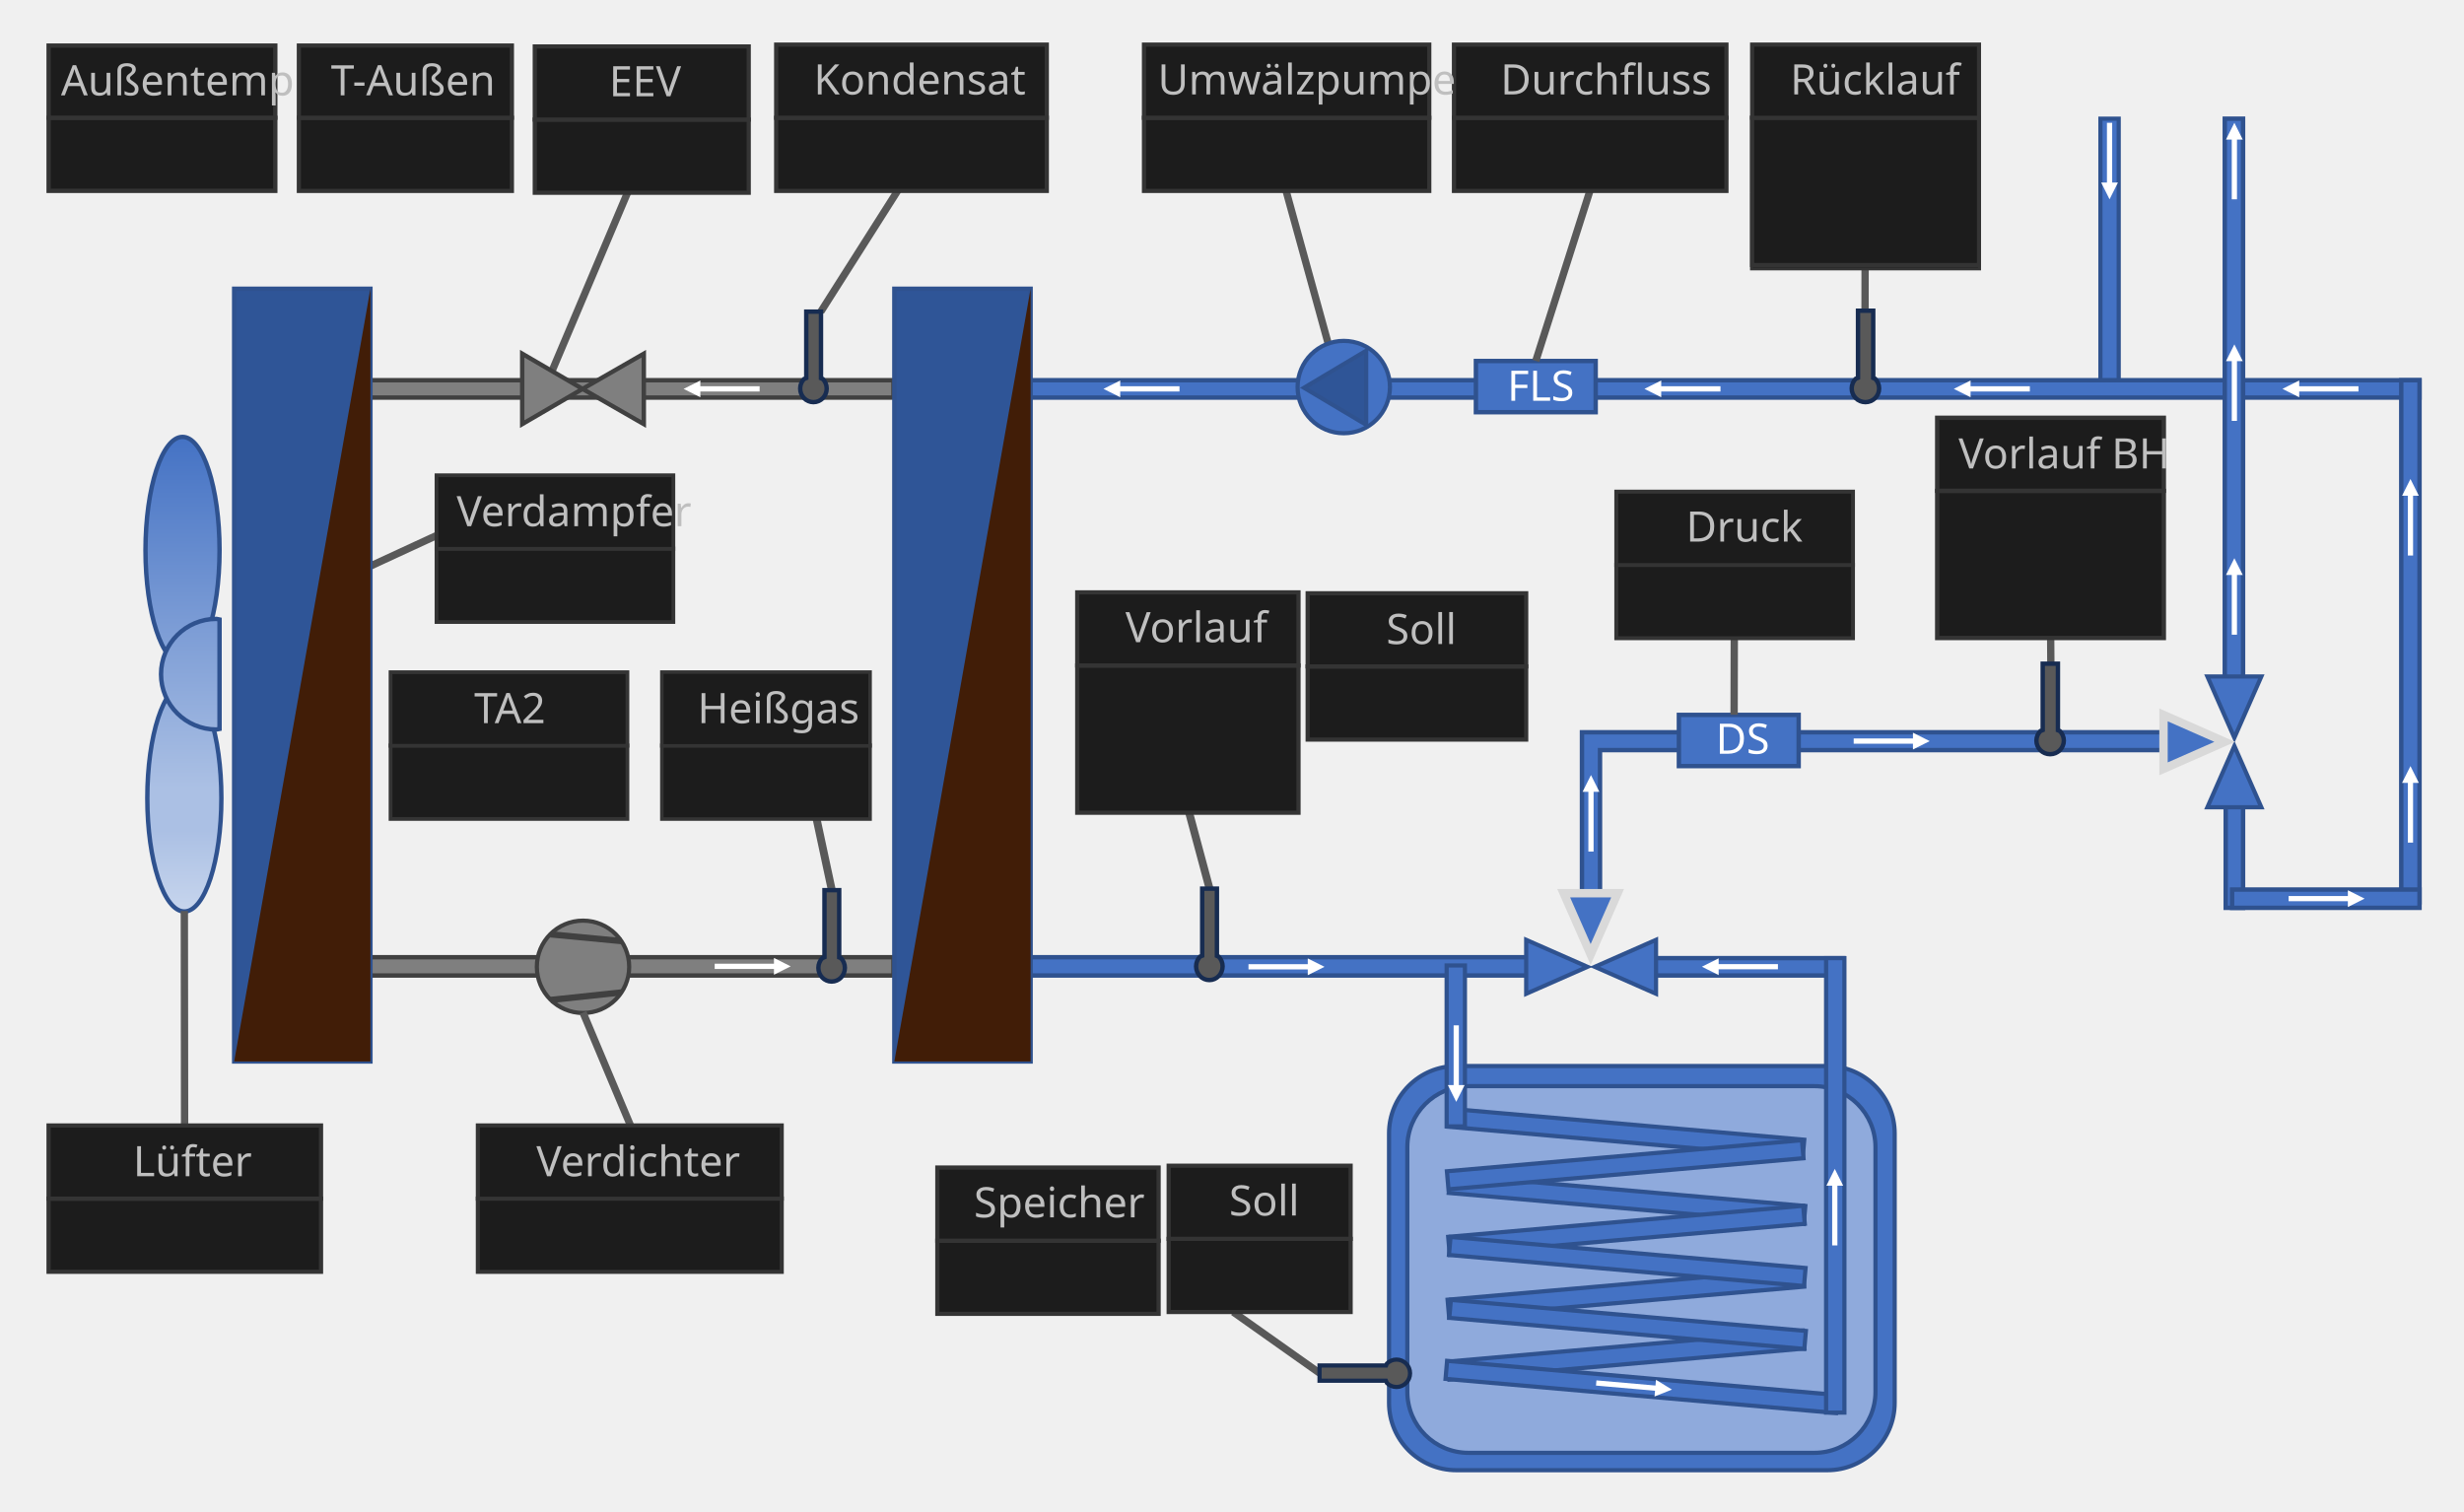
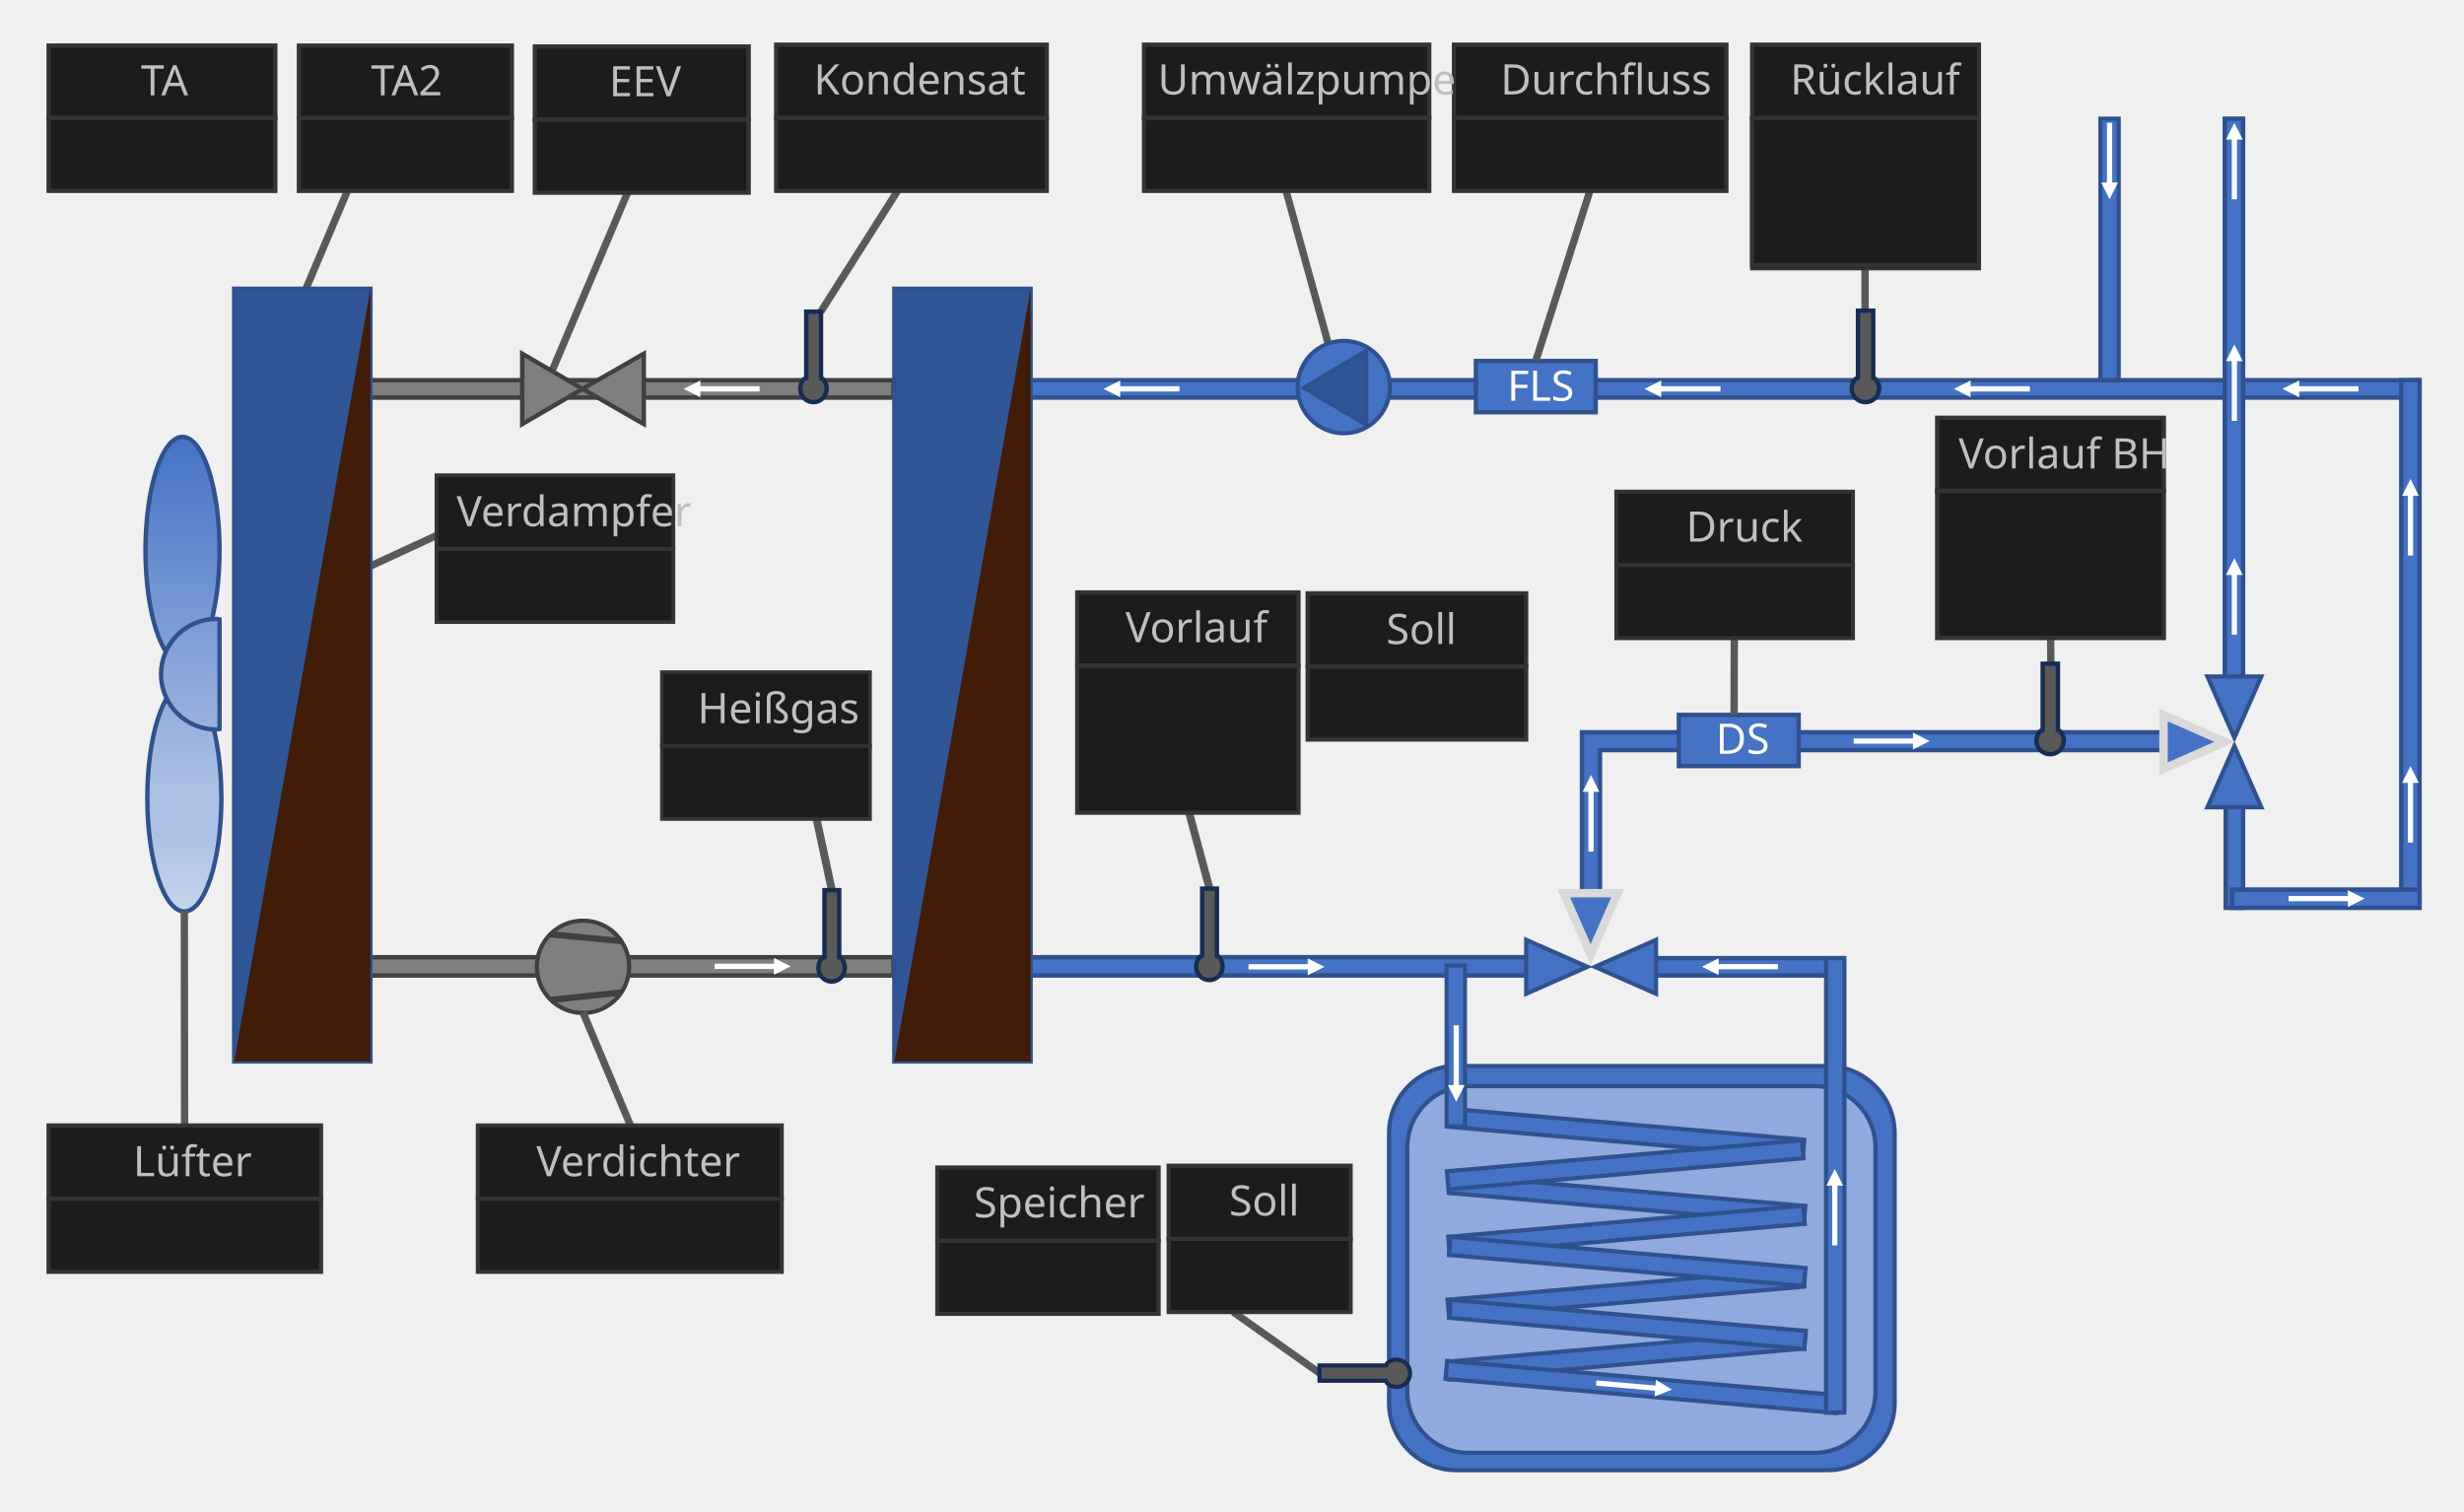
<svg xmlns="http://www.w3.org/2000/svg" width="2560" height="1570" viewBox="0 0 2560 1570" xml:space="preserve" overflow="hidden" version="1.1" id="svg88">
  <defs id="defs12">
    <linearGradient x1="362" y1="761.5" x2="362" y2="1280.5" gradientUnits="userSpaceOnUse" spreadMethod="reflect" id="fill0" gradientTransform="matrix(0.95,0,0,0.95,-154.8875,-267.9625)">
      <stop offset="0" stop-color="#4472C4" id="stop1" />
      <stop offset="0.74" stop-color="#ABC0E4" id="stop2" />
      <stop offset="0.83" stop-color="#ABC0E4" id="stop3" />
      <stop offset="1" stop-color="#C7D5ED" id="stop4" />
    </linearGradient>
    <linearGradient x1="362" y1="761.5" x2="362" y2="1280.5" gradientUnits="userSpaceOnUse" spreadMethod="reflect" id="fill1" gradientTransform="matrix(0.95,0,0,0.95,-154.8875,-267.9625)">
      <stop offset="0" stop-color="#4472C4" id="stop5" />
      <stop offset="0.74" stop-color="#ABC0E4" id="stop6" />
      <stop offset="0.83" stop-color="#ABC0E4" id="stop7" />
      <stop offset="1" stop-color="#C7D5ED" id="stop8" />
    </linearGradient>
    <linearGradient x1="362" y1="761.5" x2="362" y2="1280.5" gradientUnits="userSpaceOnUse" spreadMethod="reflect" id="fill2" gradientTransform="matrix(0.95,0,0,0.95,-154.8875,-267.9625)">
      <stop offset="0" stop-color="#4472C4" id="stop9" />
      <stop offset="0.74" stop-color="#ABC0E4" id="stop10" />
      <stop offset="0.83" stop-color="#ABC0E4" id="stop11" />
      <stop offset="1" stop-color="#C7D5ED" id="stop12" />
    </linearGradient>
  </defs>
  <g id="layer1" transform="translate(1.5625,-1.5625)">
    <rect x="382.337" y="396.562" width="544.35" height="18.05" stroke="#404040" stroke-width="4.583" stroke-miterlimit="8" fill="#7f7f7f" id="rect12" />
    <path d="m 1369.388,1428.058 -89.656,-63.446" stroke="#595959" stroke-width="7.62" stroke-miterlimit="8" fill="none" fill-rule="evenodd" id="path12" />
    <path d="m 1334.513,199.438 43.876,159.07" stroke="#595959" stroke-width="7.62" stroke-miterlimit="8" fill="none" fill-rule="evenodd" id="path13" />
    <path d="M 650.577,201.338 571.862,387.245" stroke="#595959" stroke-width="7.62" stroke-miterlimit="8" fill="none" fill-rule="evenodd" id="path14" />
+     <path d="m 368.933,177.298 -78.714,185.907" stroke="#595959" stroke-width="7.62" stroke-miterlimit="8" fill="none" fill-rule="evenodd" id="path14-0" />
    <path d="M 931.229,199.438 851.162,325.474" stroke="#595959" stroke-width="7.62" stroke-miterlimit="8" fill="none" fill-rule="evenodd" id="path15" />
    <rect x="2310.837" y="821.213" width="18.05" height="123.5" stroke="#2f528f" stroke-width="4.583" stroke-miterlimit="8" fill="#4472c4" id="rect15" />
    <rect x="2180.688" y="124.862" width="19" height="284.05" stroke="#2f528f" stroke-width="4.354" stroke-miterlimit="8" fill="#4472c4" id="rect16" />
    <rect x="1059.688" y="396.562" width="1452.55" height="18.05" stroke="#2f528f" stroke-width="4.583" stroke-miterlimit="8" fill="#4472c4" id="rect17" />
    <rect x="1703.787" y="996.963" width="209.95" height="18.05" stroke="#2f528f" stroke-width="4.583" stroke-miterlimit="8" fill="#4472c4" id="rect18" />
    <path d="m 1255.112,924.763 -21.198,-78.85" stroke="#595959" stroke-width="13.719" stroke-miterlimit="8" fill="none" fill-rule="evenodd" id="path18" style="stroke-width:8.163;stroke-dasharray:none" />
    <path d="m 862.672,926.311 -17.075,-79.696" stroke="#595959" stroke-width="13.719" stroke-miterlimit="8" fill="none" fill-rule="evenodd" id="path18-2" style="stroke-width:8.163;stroke-dasharray:none" />
    <path d="m 2129.012,663.987 0.75,120.175" stroke="#595959" stroke-width="7.62" stroke-miterlimit="8" fill="none" fill-rule="evenodd" id="path19" />
    <rect x="2309.887" y="124.862" width="19" height="605.15" stroke="#2f528f" stroke-width="4.583" stroke-miterlimit="8" fill="#4472c4" id="rect19" />
    <path d="m 1936.062,418.42 0.152,-142.033" stroke="#595959" stroke-width="7.62" stroke-miterlimit="8" fill="none" fill-rule="evenodd" id="path20" />
    <path d="m 472.846,548.267 -144.863,66.934" stroke="#595959" stroke-width="7.62" stroke-miterlimit="8" fill="none" fill-rule="evenodd" id="path21" />
    <rect x="366.188" y="996.013" width="560.5" height="19" stroke="#404040" stroke-width="4.583" stroke-miterlimit="8" fill="#7f7f7f" id="rect21" />
    <path d="m 1644.336,762.312 h 609.501 v 18.544 H 1660.781 v 178.106 h -18.744 V 762.322 h 2.299 z" stroke="#2f528f" stroke-width="4.583" stroke-miterlimit="8" fill="#4472c4" fill-rule="evenodd" id="path22" />
    <rect x="1052.088" y="996.013" width="552.9" height="19" stroke="#2f528f" stroke-width="4.583" stroke-miterlimit="8" fill="#4472c4" id="rect22" />
    <rect x="241.737" y="301.562" width="141.55" height="802.75" stroke="#2f528f" stroke-width="4.583" stroke-miterlimit="8" fill="#2f5597" id="rect23" />
    <path d="m 241.738,1104.312 141.55,-802.75 v 802.75 z" stroke="#2f528f" stroke-width="0" stroke-miterlimit="8" fill="#411d07" fill-rule="evenodd" id="path23" />
    <path d="m 151.488,830.712 c 0,-65.056 17.225,-117.8 38.475,-117.8 21.25,0 38.475,52.744 38.475,117.8 0,65.056 -17.225,117.8 -38.475,117.8 -21.25,0 -38.475,-52.744 -38.475,-117.8 z" stroke="#2f528f" stroke-width="4.583" stroke-miterlimit="8" fill="url(#fill0)" fill-rule="evenodd" id="path24" style="fill:url(#fill0)" />
    <path d="m 149.588,573.263 c 0,-65.059 17.225,-117.8 38.475,-117.8 21.249,0 38.475,52.741 38.475,117.8 0,65.059 -17.226,117.8 -38.475,117.8 -21.25,0 -38.475,-52.741 -38.475,-117.8 z" stroke="#2f528f" stroke-width="4.583" stroke-miterlimit="8" fill="url(#fill1)" fill-rule="evenodd" id="path25" style="fill:url(#fill1)" />
    <path d="m 223.256,644.513 3.281,0.662 V 758.798 l -3.281,0.665 c -31.767,0 -57.519,-25.735 -57.519,-57.475 0,-31.742 25.752,-57.475 57.519,-57.475 z" stroke="#2f528f" stroke-width="4.583" stroke-miterlimit="8" fill="url(#fill2)" fill-rule="evenodd" id="path26" style="fill:url(#fill2)" />
    <rect x="927.638" y="301.562" width="141.55" height="802.75" stroke="#2f528f" stroke-width="4.583" stroke-miterlimit="8" fill="#2f5597" id="rect30" />
    <path d="m 927.638,1104.312 141.55,-802.75 v 802.75 z" stroke="#2f528f" stroke-width="0" stroke-miterlimit="8" fill="#411d07" fill-rule="evenodd" id="path30" />
    <path d="m 540.987,369.012 62.7,36.575 -62.7,36.575 z" stroke="#404040" stroke-width="4.583" stroke-miterlimit="8" fill="#7f7f7f" fill-rule="evenodd" id="path38" />
    <path d="m 667.337,442.163 -63.65,-36.575 63.65,-36.575 z" stroke="#404040" stroke-width="4.583" stroke-miterlimit="8" fill="#7f7f7f" fill-rule="evenodd" id="path39" />
    <g id="compressor_on_off_group" transform="matrix(0.95,0,0,0.95,-52.2875,-28.5625)">
      <rect style="fill:none;fill-opacity:1;stroke:none;stroke-width:14.437" id="comp_rect" width="111.141" height="105.584" x="638.208" y="1036.208" />
      <path d="m 748.5,1341 c 0,-27.89 22.609,-50.5 50.5,-50.5 27.89,0 50.5,22.61 50.5,50.5 0,27.89 -22.61,50.5 -50.5,50.5 -27.891,0 -50.5,-22.61 -50.5,-50.5 z" stroke="#404040" stroke-width="4.583" stroke-miterlimit="8" fill="#7f7f7f" fill-rule="evenodd" id="path40" transform="translate(-108,-252)" />
      <path d="M 0,0 77.526,8.22" stroke="#404040" stroke-width="6.875" stroke-miterlimit="8" fill="none" fill-rule="evenodd" transform="matrix(1,0,0,-1,655.5,1125.23)" id="path41" />
      <path d="m 763.5,1305.5 77.431,7.347" stroke="#404040" stroke-width="6.875" stroke-miterlimit="8" fill="none" fill-rule="evenodd" id="path42" transform="translate(-108,-252)" />
    </g>
    <g id="g3" transform="matrix(0.95,0,0,0.95,-52.2875,-28.5625)">
      <rect style="fill:none;fill-opacity:1;stroke:none;stroke-width:14.437" id="circ_pump_rect" width="111.14" height="105.583" x="1470.208" y="402.208" />
      <path d="m 1486.5,707 c 0,-27.89 22.61,-50.5 50.5,-50.5 27.89,0 50.5,22.61 50.5,50.5 0,27.891 -22.61,50.5 -50.5,50.5 -27.89,0 -50.5,-22.609 -50.5,-50.5 z" stroke="#2f528f" stroke-width="4.583" stroke-miterlimit="8" fill="#4472c4" fill-rule="evenodd" id="path46" transform="translate(-14,-252)" />
      <path d="m 1547.5,496.262 -68,-40.5 68,-40.5 z" stroke="#2f528f" stroke-width="4.583" stroke-miterlimit="8" fill="#2f5597" fill-rule="evenodd" id="path47" />
    </g>
    <rect x="1531.838" y="376.612" width="124.45" height="53.2" stroke="#2f528f" stroke-width="4.583" stroke-miterlimit="8" fill="#4472c4" id="rect47" />
    <text fill="#ffffff" font-family="Calibri, Calibri_MSFontService, sans-serif" font-weight="400" font-size="43.7px" id="text47" x="1564.47" y="417.938" style="stroke-width:0.95">FLS</text>
    <g id="g102" transform="matrix(0.95,0,0,0.95,-52.2875,-28.5625)">
      <path d="m 1972.5,1370.5 -67,-29.5 67,-29.5 z" stroke="#2f528f" stroke-width="4.583" stroke-miterlimit="8" fill="#4472c4" fill-rule="evenodd" id="path49" transform="translate(-108,-252)" />
      <path d="m 1830.5,1311.5 67,29.5 -67,29.5 z" stroke="#2f528f" stroke-width="4.583" stroke-miterlimit="8" fill="#4472c4" fill-rule="evenodd" id="path50" transform="translate(-108,-252)" />
      <path d="m 1930.5,1260.5 -29.5,67 -29.5,-67 z" stroke="#d9d9d9" stroke-width="9.167" stroke-miterlimit="8" fill="#4472c4" fill-rule="evenodd" id="path51" transform="translate(-108,-252)" />
    </g>
    <g id="g103" transform="matrix(0.95,0,0,0.95,-52.2875,-28.5625)">
      <path d="m 2634.5,1023.5 -29.5,67 -29.5,-67 z" stroke="#2f528f" stroke-width="4.583" stroke-miterlimit="8" fill="#4472c4" fill-rule="evenodd" id="path52" transform="translate(-108,-252)" />
      <path d="m 2575.5,1166.5 29.5,-67 29.5,67 z" stroke="#2f528f" stroke-width="4.583" stroke-miterlimit="8" fill="#4472c4" fill-rule="evenodd" id="path53" transform="translate(-108,-252)" />
      <path d="m 2527.5,1065.5 67,29.5 -67,29.5 z" stroke="#d9d9d9" stroke-width="9.167" stroke-miterlimit="8" fill="#4472c4" fill-rule="evenodd" id="path54" transform="translate(-108,-252)" />
    </g>
    <path d="m 604.163,1053.487 49.244,117.097" stroke="#595959" stroke-width="7.62" stroke-miterlimit="8" fill="none" fill-rule="evenodd" id="path55" />
    <path d="m 1650.426,199.438 -56.36,177.071" stroke="#595959" stroke-width="7.62" stroke-miterlimit="8" fill="none" fill-rule="evenodd" id="path60" />
    <rect x="1742.737" y="744.263" width="124.45" height="53.2" stroke="#2f528f" stroke-width="4.583" stroke-miterlimit="8" fill="#4472c4" id="rect63" />
    <text fill="#ffffff" font-family="Calibri, Calibri_MSFontService, sans-serif" font-weight="400" font-size="43.7px" id="text63" x="1781.07" y="784.638" style="stroke-width:0.95">DS</text>
    <path d="m 1800.288,664.613 -0.181,79.501" stroke="#595959" stroke-width="7.62" stroke-miterlimit="8" fill="none" fill-rule="evenodd" id="path63" />
    <path d="m 2120.733,691.062 h 15.818 v 69.169 l 1.966,0.807 c 2.575,2.555 4.17,6.08 4.17,9.975 0,7.78 -6.384,14.098 -14.25,14.098 -7.866,0 -14.25,-6.317 -14.25,-14.098 0,-3.895 1.596,-7.42 4.17,-9.975 l 2.375,-0.979 z" stroke="#172c51" stroke-width="4.583" stroke-miterlimit="8" fill="#595959" fill-rule="evenodd" id="path64" />
    <path d="m 1928.833,324.363 h 15.818 v 69.872 l 1.966,0.811 c 2.575,2.578 4.17,6.139 4.17,10.073 0,7.867 -6.384,14.244 -14.25,14.244 -7.866,0 -14.25,-6.377 -14.25,-14.244 0,-3.934 1.596,-7.495 4.17,-10.073 l 2.375,-0.983 z" stroke="#172c51" stroke-width="4.583" stroke-miterlimit="8" fill="#595959" fill-rule="evenodd" id="path65" />
    <path d="m 189.963,948.038 0.264,222.405" stroke="#595959" stroke-width="7.62" stroke-miterlimit="8" fill="none" fill-rule="evenodd" id="path69" />
    <path d="m 1247.465,924.763 h 15.295 v 69.873 l 1.891,0.807 c 2.498,2.584 4.037,6.146 4.037,10.079 0,7.866 -6.165,14.241 -13.775,14.241 -7.609,0 -13.775,-6.375 -13.775,-14.241 0,-3.933 1.539,-7.495 4.037,-10.079 l 2.289,-0.979 z" stroke="#172c51" stroke-width="4.583" stroke-miterlimit="8" fill="#595959" fill-rule="evenodd" id="path70" />
    <path d="m 855.025,926.311 h 15.295 v 69.873 l 1.891,0.807 c 2.498,2.584 4.037,6.146 4.037,10.079 0,7.866 -6.165,14.241 -13.775,14.241 -7.609,0 -13.775,-6.375 -13.775,-14.241 0,-3.933 1.539,-7.495 4.037,-10.079 l 2.289,-0.979 z" stroke="#172c51" stroke-width="4.583" stroke-miterlimit="8" fill="#595959" fill-rule="evenodd" id="path70-8" />
    <rect x="2493.238" y="396.562" width="19" height="542.45" stroke="#2f528f" stroke-width="4.583" stroke-miterlimit="8" fill="#4472c4" id="rect70" />
    <rect x="2317.488" y="925.713" width="194.75" height="19" stroke="#2f528f" stroke-width="4.583" stroke-miterlimit="8" fill="#4472c4" id="rect71" />
    <path d="m 1441.588,1179.049 c 0,-38.656 31.331,-69.987 69.987,-69.987 h 385.377 c 38.656,0 69.987,31.331 69.987,69.987 v 279.927 c 0,38.656 -31.331,69.987 -69.987,69.987 h -385.377 c -38.656,0 -69.987,-31.331 -69.987,-69.987 z" stroke="#2f528f" stroke-width="4.354" stroke-miterlimit="8" fill="#4472c4" fill-rule="evenodd" id="path71" />
    <path d="m 1460.588,1193.451 c 0,-35.065 28.424,-63.489 63.489,-63.489 h 359.423 c 35.065,0 63.489,28.424 63.489,63.489 v 253.973 c 0,35.065 -28.424,63.489 -63.489,63.489 h -359.423 c -35.065,0 -63.489,-28.424 -63.489,-63.489 z" stroke="#2f528f" stroke-width="4.354" stroke-miterlimit="8" fill="#8faadc" fill-rule="evenodd" id="path72" />
    <path d="m 1504.136,1153.361 368.866,32.272 -1.643,18.715 -368.866,-32.272 z" stroke="#2f528f" stroke-width="4.354" stroke-miterlimit="8" fill="#4472c4" fill-rule="evenodd" id="path73" />
    <path d="m 1505.247,1222.179 368.866,32.272 -1.643,18.715 -368.866,-32.272 z" stroke="#2f528f" stroke-width="4.354" stroke-miterlimit="8" fill="#4472c4" fill-rule="evenodd" id="path74" />
    <path d="m 1503.043,1286.513 368.866,-32.272 1.634,18.715 -368.866,32.272 z" stroke="#2f528f" stroke-width="4.354" stroke-miterlimit="8" fill="#4472c4" fill-rule="evenodd" id="path75" />
    <path d="m 1501.723,1218.398 368.866,-32.272 1.634,18.715 -368.866,32.272 z" stroke="#2f528f" stroke-width="4.354" stroke-miterlimit="8" fill="#4472c4" fill-rule="evenodd" id="path76" />
    <path d="m 1502.426,1351.825 368.866,-32.272 1.634,18.715 -368.866,32.272 z" stroke="#2f528f" stroke-width="4.354" stroke-miterlimit="8" fill="#4472c4" fill-rule="evenodd" id="path77" />
    <path d="m 1505.494,1286.618 368.866,32.272 -1.643,18.715 -368.866,-32.272 z" stroke="#2f528f" stroke-width="4.354" stroke-miterlimit="8" fill="#4472c4" fill-rule="evenodd" id="path78" />
    <path d="m 1502.701,1416.112 368.866,-32.272 1.634,18.715 -368.866,32.272 z" stroke="#2f528f" stroke-width="4.354" stroke-miterlimit="8" fill="#4472c4" fill-rule="evenodd" id="path79" />
    <path d="m 1505.836,1351.996 368.866,32.272 -1.643,18.715 -368.866,-32.272 z" stroke="#2f528f" stroke-width="4.354" stroke-miterlimit="8" fill="#4472c4" fill-rule="evenodd" id="path80" />
    <path d="m 1501.922,1415.352 405.755,35.502 -1.634,18.715 -405.755,-35.502 z" stroke="#2f528f" stroke-width="4.354" stroke-miterlimit="8" fill="#4472c4" fill-rule="evenodd" id="path81" />
    <rect x="1501.438" y="1004.562" width="19" height="167.2" stroke="#2f528f" stroke-width="4.354" stroke-miterlimit="8" fill="#4472c4" id="rect81" />
    <rect x="1895.688" y="996.963" width="19" height="472.15" stroke="#2f528f" stroke-width="4.354" stroke-miterlimit="8" fill="#4472c4" id="rect82" />
    <path d="m 836.115,325.312 h 15.295 v 69.173 l 1.891,0.803 c 2.498,2.553 4.037,6.078 4.037,9.972 0,7.788 -6.165,14.102 -13.775,14.102 -7.609,0 -13.775,-6.314 -13.775,-14.102 0,-3.894 1.539,-7.42 4.037,-9.972 l 2.289,-0.974 z" stroke="#172c51" stroke-width="4.583" stroke-miterlimit="8" fill="#595959" fill-rule="evenodd" id="path84" />
    <path d="m 1369.388,1435.967 v -15.818 h 69.169 l 0.807,-1.966 c 2.555,-2.575 6.08,-4.17 9.975,-4.17 7.78,0 14.098,6.384 14.098,14.25 0,7.866 -6.317,14.25 -14.098,14.25 -3.895,0 -7.42,-1.596 -9.975,-4.17 l -0.979,-2.375 z" stroke="#172c51" stroke-width="4.354" stroke-miterlimit="8" fill="#595959" fill-rule="evenodd" id="path87" />
    <path d="m 1924.344,768.773 h 65.93 v 5.434 h -65.93 z m 61.579,-5.995 17.413,8.711 -17.413,8.711 z" fill="#ffffff" id="Flow-Arrow-8" style="stroke-width:0.95" />
    <path d="m 1648.688,886.256 v -66.428 h 5.434 v 66.428 z m -5.995,-62.074 8.711,-17.416 8.711,17.416 z" fill="#ffffff" id="Flow-Arrow-7" style="stroke-width:0.95" />
    <path d="m 1295.572,1003.27 h 65.93 v 5.434 h -65.93 z m 61.579,-5.995 17.413,8.711 -17.413,8.711 z" fill="#ffffff" id="Flow-Arrow-6" style="stroke-width:0.95" />
    <path d="m 2107.367,402.832 h -65.93 v 5.434 h 65.93 z m -61.579,-5.995 -17.413,8.711 17.413,8.711 z" fill="#ffffff" id="Flow-Arrow-5" style="stroke-width:0.95" />
    <path d="m 1785.963,402.832 h -65.93 v 5.434 h 65.93 z m -61.579,-5.995 -17.413,8.711 17.413,8.711 z" fill="#ffffff" id="Flow-Arrow-4" style="stroke-width:0.95" />
    <path d="m 1223.889,402.832 h -65.93 v 5.434 h 65.93 z m -61.579,-5.995 -17.413,8.711 17.413,8.711 z" fill="#ffffff" id="Flow-Arrow-3" style="stroke-width:0.95" />
    <path d="m 740.962,1002.774 h 65.93 v 5.434 h -65.93 z m 61.579,-5.995 17.413,8.711 -17.413,8.711 z" fill="#ffffff" id="Flow-Arrow-2" style="stroke-width:0.95" />
    <path d="m 787.655,402.867 h -65.93 v 5.434 h 65.93 z m -61.579,-5.995 -17.413,8.711 17.413,8.711 z" fill="#ffffff" id="Flow-Arrow-1" style="stroke-width:0.95" />
    <rect style="fill:none;stroke:none;stroke-width:7.89" id="bypass_value" width="69.457" height="140.204" x="2351.225" y="702.185" />
    <rect style="fill:none;stroke:none;stroke-width:4.077" id="dhw_mixer_value" width="139.254" height="57.651" x="1581.91" y="1037.35" />
    <g id="Heating-Flow-Arrows" transform="matrix(0.95,0,0,0.95,-52.2875,-28.5625)">
      <path d="m 2363.36,166 v 69.924 h -5.72 V 166 Z m 6.31,65.341 -9.17,18.333 -9.17,-18.333 z" fill="#ffffff" id="path67" />
      <path d="M 2602.14,501.674 V 431.75 h 5.72 v 69.924 z m -6.31,-65.341 9.17,-18.333 9.17,18.333 z" fill="#ffffff" id="path68" transform="translate(-108,-252)" />
      <path d="m 2494.14,492 v -69.924 h 5.72 V 492 Z m -6.31,-65.341 9.17,-18.333 9.17,18.333 z" fill="#ffffff" id="path68-4" />
      <path d="m 2494.14,725.798 v -69.924 h 5.72 v 69.924 z m -6.31,-65.341 9.17,-18.333 9.17,18.333 z" fill="#ffffff" id="path68-8" />
    </g>
    <g id="DHW-Flow-Return-Arrows" transform="matrix(0.95,0,0,0.95,-52.2875,-28.5625)">
      <path d="M 2686.71,953.174 V 883.25 h 5.72 v 69.924 z m -6.31,-65.341 9.17,-18.333 9.17,18.333 z" fill="#ffffff" id="path68-0-2" />
      <path d="m 2686.71,639.195 v -69.924 h 5.72 v 69.924 z m -6.31,-65.341 9.17,-18.333 9.17,18.333 z" fill="#ffffff" id="path68-0-2-4" />
      <path d="m 2632.727,454.1 h -69.4 v 5.72 h 69.4 z m -64.82,-6.31 -18.33,9.17 18.33,9.17 z" fill="#ffffff" id="path88-9-5" />
      <path d="m 2556.3,1011.58 h 69.4 v 5.72 h -69.4 z m 64.82,-6.31 18.33,9.17 -18.33,9.17 z" fill="#ffffff" id="path88-9-8" />
    </g>
    <g id="DHW-Flow-Arrows" transform="matrix(0.95,0,0,0.95,-52.2875,-28.5625)">
      <path d="m 1997.82,1086.026 h -69.4 v 5.72 h 69.4 z m -64.82,-6.31 -18.33,9.17 18.33,9.17 z" fill="#ffffff" id="Flow-Arrow-4-8" />
      <path d="m 2057.14,1393.67 v -69.92 h 5.72 v 69.92 z m -6.31,-65.34 9.17,-18.33 9.17,18.33 z" fill="#ffffff" id="path83" />
      <path d="m 1799.333,1541.253 69.136,6.049 -0.498,5.698 -69.136,-6.049 z m 65.123,-0.637 17.461,10.733 -19.059,7.537 z" fill="#ffffff" id="path88-9-2-7" />
      <path d="m 1648.86,1153 v 69.92 h -5.72 V 1153 Z m 6.31,65.34 -9.17,18.33 -9.17,-18.33 z" fill="#ffffff" id="path82" />
    </g>
    <g id="Speicher-Soll" transform="matrix(0.95,0,0,0.95,-52.2875,-83.6625)">
      <rect x="1439.5" y="1696.5" width="199" height="80" stroke="#343434" stroke-width="4.583" stroke-miterlimit="8" fill="#1c1c1c" id="speicher_soll_value" transform="translate(-108,-252)" />
      <rect x="1439.5" y="1616.5" width="199" height="80" stroke="#343434" stroke-width="4.583" stroke-miterlimit="8" fill="#1c1c1c" id="rect86" transform="translate(-108,-252)" />
      <text fill="#bfbfbf" font-family="Calibri, Calibri_MSFontService, sans-serif" font-weight="400" font-size="46px" transform="translate(1397.6,1419)" id="text86">Soll</text>
    </g>
    <g id="Speicher" transform="matrix(0.95,0,0,0.95,-52.2875,-83.6625)">
      <rect x="1186.5" y="1698.5" width="242" height="80" stroke="#343434" stroke-width="4.583" stroke-miterlimit="8" fill="#1c1c1c" id="speicher_value" transform="translate(-108,-252)" />
      <rect x="1186.5" y="1618.5" width="242" height="80" stroke="#343434" stroke-width="4.583" stroke-miterlimit="8" fill="#1c1c1c" id="rect84" transform="translate(-108,-252)" />
      <text fill="#bfbfbf" font-family="Calibri, Calibri_MSFontService, sans-serif" font-weight="400" font-size="46px" transform="translate(1118.48,1421)" id="text84">Speicher</text>
    </g>
    <g id="Verdichter" transform="matrix(0.95,0,0,0.95,-42.2875,-28.5625)">
      <rect x="530.869" y="1246.744" width="315.783" height="76.137" stroke="#343434" stroke-width="4.217" stroke-miterlimit="8" fill="#1c1c1c" id="verdichter_value" transform="matrix(1.052632,0,0,1.052632,6.618421,30.06579)" />
      <rect x="530.869" y="1170.744" width="315.783" height="76.137" stroke="#343434" stroke-width="4.217" stroke-miterlimit="8" fill="#1c1c1c" id="rect37" transform="matrix(1.052632,0,0,1.052632,6.618421,30.06579)" />
      <text fill="#bfbfbf" font-family="Calibri, Calibri_MSFontService, sans-serif" font-weight="400" font-size="43.7px" id="text37" x="591.691" y="1223.537" style="stroke-width:0.95" transform="matrix(1.052632,0,0,1.052632,6.618421,30.06579)">Verdichter</text>
    </g>
    <g id="Luefter" transform="matrix(0.95,0,0,0.95,-52.2875,-28.5625)">
      <rect x="214.5" y="1594.5" width="298" height="80" stroke="#343434" stroke-width="4.583" stroke-miterlimit="8" fill="#1c1c1c" id="luefter_value" transform="translate(-108,-252)" />
      <rect x="214.5" y="1514.5" width="298" height="80" stroke="#343434" stroke-width="4.583" stroke-miterlimit="8" fill="#1c1c1c" id="rect35" transform="translate(-108,-252)" />
      <text fill="#bfbfbf" font-family="Calibri, Calibri_MSFontService, sans-serif" font-weight="400" font-size="46px" transform="translate(198.98,1318)" id="text35">Lüfter</text>
    </g>
    <g id="Vorlauf-BH" transform="matrix(0.95,0,0,0.95,-59.50625,-28.5625)">
      <rect style="fill:none;stroke:none;stroke-width:5.187" id="vorlauf_bh_uart_value" width="235.646" height="76.475" x="2018.237" y="587.987" transform="matrix(1.052632,0,0,1.052632,55.03947,30.06579)" />
      <rect style="fill:none;stroke:none;stroke-width:5.187" id="vorlauf_bh_can_value" width="235.646" height="76.475" x="2018.237" y="511.513" transform="matrix(1.052632,0,0,1.052632,55.03947,30.06579)" />
      <rect x="2018.315" y="511.59" width="235.492" height="152.796" stroke="#343434" stroke-width="4.508" stroke-miterlimit="8" fill="#1c1c1c" id="rect65" transform="matrix(1.052632,0,0,1.052632,55.03947,30.06579)" />
      <rect x="2018.313" y="435.588" width="235.494" height="75.848" stroke="#343434" stroke-width="4.506" stroke-miterlimit="8" fill="#1c1c1c" id="rect64" transform="matrix(1.052632,0,0,1.052632,55.03947,30.06579)" />
      <text fill="#bfbfbf" font-family="Calibri, Calibri_MSFontService, sans-serif" font-weight="400" font-size="46px" id="text64" x="2202.921" y="544">Vorlauf BH</text>
    </g>
    <g id="Info" transform="matrix(0.95,0,0,0.95,-50.80748,553.2394)">
      <rect style="fill:none;stroke:none;stroke-width:7.311" id="cop_value" width="742.805" height="80.5" x="2179.5" y="887.342" />
      <rect style="fill:none;stroke:none;stroke-width:7.311" id="therm_leistung_value" width="742.805" height="80.5" x="2179.5" y="807.895" />
      <rect style="fill:none;stroke:none;stroke-width:7.311" id="betriebsart_value" width="518.729" height="80.5" x="2179.5" y="728.448" />
      <rect style="fill:none;stroke:none;stroke-width:7.126" id="betriebsmodus_value" width="444.745" height="76.475" x="2019.717" y="1169.789" transform="matrix(1.052632,0,0,1.052632,53.48156,-582.3572)" />
      <rect style="fill:none;stroke:none;stroke-width:7.126" id="fehlercode_value" width="444.745" height="76.475" x="2019.717" y="1093.314" transform="matrix(1.052632,0,0,1.052632,53.48156,-582.3572)" />
    </g>
    <g id="Druck" transform="matrix(0.95,0,0,0.95,-96.2875,-28.5625)">
      <rect x="1721.687" y="588.312" width="245.947" height="76.301" stroke="#343434" stroke-width="4.053" stroke-miterlimit="8" fill="#1c1c1c" id="druck_value" transform="matrix(1.052632,0,0,1.052632,55.03947,30.06579)" />
      <rect x="1721.687" y="512.312" width="245.947" height="76.301" stroke="#343434" stroke-width="4.053" stroke-miterlimit="8" fill="#1c1c1c" id="rect61" transform="matrix(1.052632,0,0,1.052632,55.03947,30.06579)" />
      <text fill="#bfbfbf" font-family="Calibri, Calibri_MSFontService, sans-serif" font-weight="400" font-size="43.7px" id="text61" x="1794.201" y="564.237" style="stroke-width:0.95" transform="matrix(1.052632,0,0,1.052632,55.03947,30.06579)">Druck</text>
    </g>
    <g id="Vorlauf-Soll" transform="matrix(0.95,0,0,0.95,-52.2875,-89.3625)" style="display:inline">
      <rect x="1591.5" y="1076.5" width="239" height="80" stroke="#343434" stroke-width="4.583" stroke-miterlimit="8" fill="#1c1c1c" id="vorlauf_soll_value" transform="translate(-108,-252)" />
      <rect x="1591.5" y="996.5" width="239" height="80" stroke="#343434" stroke-width="4.583" stroke-miterlimit="8" fill="#1c1c1c" id="rect57" transform="translate(-108,-252)" />
      <text fill="#bfbfbf" font-family="Calibri, Calibri_MSFontService, sans-serif" font-weight="400" font-size="46px" transform="translate(1569.46,800)" id="text57">Soll</text>
    </g>
    <g id="Vorlauf" transform="matrix(0.95,0,0,0.95,-52.2875,-89.3625)">
      <rect style="fill:none;stroke:none;stroke-width:8.593" id="vorlauf_uart_value" width="242" height="80.5" x="1231.5" y="904" />
      <rect style="fill:none;stroke:none;stroke-width:8.593" id="vorlauf_can_value" width="242" height="80.5" x="1231.5" y="759.5" transform="translate(0,64)" />
      <rect x="1339.5" y="1075.5" width="242" height="161" stroke="#343434" stroke-width="4.583" stroke-miterlimit="8" fill="#1c1c1c" id="rect56" transform="translate(-108,-252)" style="display:inline" />
      <rect x="1339.5" y="995.5" width="242" height="80" stroke="#343434" stroke-width="4.583" stroke-miterlimit="8" fill="#1c1c1c" id="rect55" transform="translate(-108,-252)" />
      <text fill="#bfbfbf" font-family="Calibri, Calibri_MSFontService, sans-serif" font-weight="400" font-size="46px" transform="translate(1284.23,798)" id="text55">Vorlauf</text>
    </g>
    <g id="Verdampfer" transform="matrix(0.95,0,0,0.95,-111.6505,-213.6328)">
      <rect x="429.273" y="563.41" width="246.113" height="76.467" stroke="#343434" stroke-width="3.887" stroke-miterlimit="8" fill="#1c1c1c" id="verdampfer_value" transform="matrix(1.052632,0,0,1.052632,141.3882,233.1908)" />
      <rect x="429.273" y="487.41" width="246.113" height="76.467" stroke="#343434" stroke-width="3.887" stroke-miterlimit="8" fill="#1c1c1c" id="rect39" transform="matrix(1.052632,0,0,1.052632,141.3882,233.1908)" />
      <text fill="#bfbfbf" font-family="Calibri, Calibri_MSFontService, sans-serif" font-weight="400" font-size="43.7px" id="text39" x="450.178" y="540.369" style="stroke-width:0.95" transform="matrix(1.052632,0,0,1.052632,141.3882,233.1908)">Verdampfer</text>
    </g>
-     <g id="TA2" transform="matrix(0.95,0,0,0.95,-159.3946,-9.036164)">
-       <rect x="429.273" y="563.41" width="246.113" height="76.467" stroke="#343434" stroke-width="3.887" stroke-miterlimit="8" fill="#1c1c1c" id="ta2_value" transform="matrix(1.052632,0,0,1.052632,141.3882,233.1908)" />
-       <rect x="429.273" y="487.41" width="246.113" height="76.467" stroke="#343434" stroke-width="3.887" stroke-miterlimit="8" fill="#1c1c1c" id="rect39-48" transform="matrix(1.052632,0,0,1.052632,141.3882,233.1908)" />
-       <text fill="#bfbfbf" font-family="Calibri, Calibri_MSFontService, sans-serif" font-weight="400" font-size="46px" id="text39-82" x="684.734" y="802" style="stroke-width:1">TA2</text>
-     </g>
    <g id="Heissgas" transform="matrix(0.95,0,0,0.95,122.6058,-9.036148)">
      <rect x="672.079" y="775.787" width="216.35" height="76.704" stroke="#343434" stroke-width="3.65" stroke-miterlimit="8" fill="#1c1c1c" id="heissgas_value" transform="matrix(1.052632,0,0,1.052632,-114.3219,9.511735)" />
      <rect x="672.079" y="699.787" width="216.35" height="76.704" stroke="#343434" stroke-width="3.65" stroke-miterlimit="8" fill="#1c1c1c" id="rect39-4" transform="matrix(1.052632,0,0,1.052632,-114.3219,9.511735)" />
      <text fill="#bfbfbf" font-family="Calibri, Calibri_MSFontService, sans-serif" font-weight="400" font-size="43.7px" id="text39-8" x="709.102" y="752.864" style="stroke-width:0.95" transform="matrix(1.052632,0,0,1.052632,-114.3219,9.511735)">Heißgas</text>
    </g>
    <g id="Ruecklauf" transform="matrix(0.95,0,0,0.95,-48.38331,-28.5625)">
      <rect x="1827.469" y="203.579" width="237.02" height="77.374" stroke="#343434" stroke-width="2.98" stroke-miterlimit="8" fill="#1c1c1c" id="ruecklauf_uart_value" transform="matrix(1.052632,0,0,1.052632,41.125,30.06579)" />
      <rect x="1827.469" y="123.225" width="237.02" height="77.374" stroke="#343434" stroke-width="2.98" stroke-miterlimit="8" fill="#1c1c1c" id="ruecklauf_can_value" transform="matrix(1.052632,0,0,1.052632,41.125,30.06579)" />
      <rect x="1828.123" y="123.879" width="235.712" height="153.017" stroke="#343434" stroke-width="4.288" stroke-miterlimit="8" fill="#1c1c1c" id="rect60" transform="matrix(1.052632,0,0,1.052632,41.125,30.06579)" />
      <rect x="1828.123" y="47.88" width="235.712" height="76.066" stroke="#343434" stroke-width="4.288" stroke-miterlimit="8" fill="#1c1c1c" id="rect59" transform="matrix(1.052632,0,0,1.052632,41.125,30.06579)" />
      <text fill="#bfbfbf" font-family="Calibri, Calibri_MSFontService, sans-serif" font-weight="400" font-size="43.7px" id="text59" x="1858.413" y="99.688" style="stroke-width:0.95" transform="matrix(1.052632,0,0,1.052632,50.9298,30.06579)">Rücklauf</text>
    </g>
    <g id="Durchfluss" transform="matrix(0.95,0,0,0.95,-52.2875,-28.5625)">
      <rect x="1751.5" y="412.5" width="298" height="80" stroke="#343434" stroke-width="4.583" stroke-miterlimit="8" fill="#1c1c1c" id="durchfluss_value" transform="translate(-108,-252)" />
      <rect x="1751.5" y="332.5" width="298" height="80" stroke="#343434" stroke-width="4.583" stroke-miterlimit="8" fill="#1c1c1c" id="rect48" transform="translate(-108,-252)" />
      <text fill="#bfbfbf" font-family="Calibri, Calibri_MSFontService, sans-serif" font-weight="400" font-size="46px" transform="translate(1694.43,135)" id="text48">Durchfluss</text>
    </g>
    <g id="Umwaelzpumpe" transform="matrix(0.95,0,0,0.95,-52.2875,-28.5625)">
      <rect x="1412.5" y="412.5" width="312" height="80" stroke="#343434" stroke-width="4.583" stroke-miterlimit="8" fill="#1c1c1c" id="umwaelzpumpe_value" transform="translate(-108,-252)" />
      <rect x="1412.5" y="332.5" width="312" height="80" stroke="#343434" stroke-width="4.583" stroke-miterlimit="8" fill="#1c1c1c" id="rect66" transform="translate(-108,-252)" />
      <text fill="#bfbfbf" font-family="Calibri, Calibri_MSFontService, sans-serif" font-weight="400" font-size="46px" transform="translate(1319.63,135)" id="text66">Umwälzpumpe</text>
    </g>
    <g id="Kondensat" transform="matrix(0.95,0,0,0.95,-38.2875,-28.5625)">
      <rect x="995.5" y="412.5" width="296" height="80" stroke="#343434" stroke-width="4.583" stroke-miterlimit="8" fill="#1c1c1c" id="kondensat_value" transform="translate(-108,-252)" />
      <rect x="995.5" y="332.5" width="296" height="80" stroke="#343434" stroke-width="4.583" stroke-miterlimit="8" fill="#1c1c1c" id="rect44" transform="translate(-108,-252)" />
      <text fill="#bfbfbf" font-family="Calibri, Calibri_MSFontService, sans-serif" font-weight="400" font-size="46px" id="text44" x="928.622" y="135">Kondensat</text>
    </g>
    <g id="EEV" transform="matrix(0.95,0,0,0.95,-38.2875,-28.5625)">
      <rect x="731.5" y="414.5" width="234" height="80" stroke="#343434" stroke-width="4.583" stroke-miterlimit="8" fill="#1c1c1c" id="eev_val" transform="translate(-108,-252)" />
      <rect x="731.5" y="334.5" width="234" height="80" stroke="#343434" stroke-width="4.583" stroke-miterlimit="8" fill="#1c1c1c" id="rect42" transform="translate(-108,-252)" />
      <text fill="#bfbfbf" font-family="Calibri, Calibri_MSFontService, sans-serif" font-weight="400" font-size="46px" transform="translate(704.811,137)" id="text42">EEV</text>
    </g>
-     <g id="T-Aussen-2" transform="matrix(0.95,0,0,0.95,-38.2875,-28.5625)">
-       <rect x="473.5" y="412.5" width="233" height="80" stroke="#343434" stroke-width="4.583" stroke-miterlimit="8" fill="#1c1c1c" id="taussen_val" transform="translate(-108,-252)" />
+     <g id="TA2" transform="matrix(0.95,0,0,0.95,-38.2875,-28.5625)">
+       <rect x="473.5" y="412.5" width="233" height="80" stroke="#343434" stroke-width="4.583" stroke-miterlimit="8" fill="#1c1c1c" id="ta2_val" transform="translate(-108,-252)" />
      <rect x="473.5" y="333.5" width="233" height="79" stroke="#343434" stroke-width="4.583" stroke-miterlimit="8" fill="#1c1c1c" id="rect31" transform="translate(-108,-252)" />
-       <text fill="#bfbfbf" font-family="Calibri, Calibri_MSFontService, sans-serif" font-weight="400" font-size="46px" id="text31" x="400.562" y="136">T-Außen </text>
-     </g>
-     <g id="Aussentemp" transform="matrix(0.95,0,0,0.95,-52.2875,-28.5625)">
-       <rect x="48.949" y="123.974" width="235.522" height="75.876" stroke="#343434" stroke-width="4.478" stroke-miterlimit="8" fill="#1c1c1c" id="aussentemp_val" transform="matrix(1.052632,0,0,1.052632,55.03947,30.06579)" />
+       <text fill="#bfbfbf" font-family="Calibri, Calibri_MSFontService, sans-serif" font-weight="400" font-size="46px" id="text31" x="483.489" y="136" style="text-align:center;text-anchor:middle">TA2</text>
+     </g>
+     <g id="TA" transform="matrix(0.95,0,0,0.95,-52.2875,-28.5625)">
+       <rect x="48.949" y="123.974" width="235.522" height="75.876" stroke="#343434" stroke-width="4.478" stroke-miterlimit="8" fill="#1c1c1c" id="ta_val" transform="matrix(1.052632,0,0,1.052632,55.03947,30.06579)" />
      <rect x="48.949" y="48.924" width="235.522" height="74.926" stroke="#343434" stroke-width="4.478" stroke-miterlimit="8" fill="#1c1c1c" id="rect26" transform="matrix(1.052632,0,0,1.052632,55.03947,30.06579)" />
-       <text fill="#bfbfbf" font-family="Calibri, Calibri_MSFontService, sans-serif" font-weight="400" font-size="43.7px" id="text26" x="61.801" y="100.638" style="stroke-width:0.95" transform="matrix(1.052632,0,0,1.052632,55.03947,30.06579)">Außentemp</text>
+       <text fill="#bfbfbf" font-family="Calibri, Calibri_MSFontService, sans-serif" font-weight="400" font-size="46px" id="text26" x="207.461" y="136" style="stroke-width:1">TA</text>
    </g>
  </g>
</svg>
